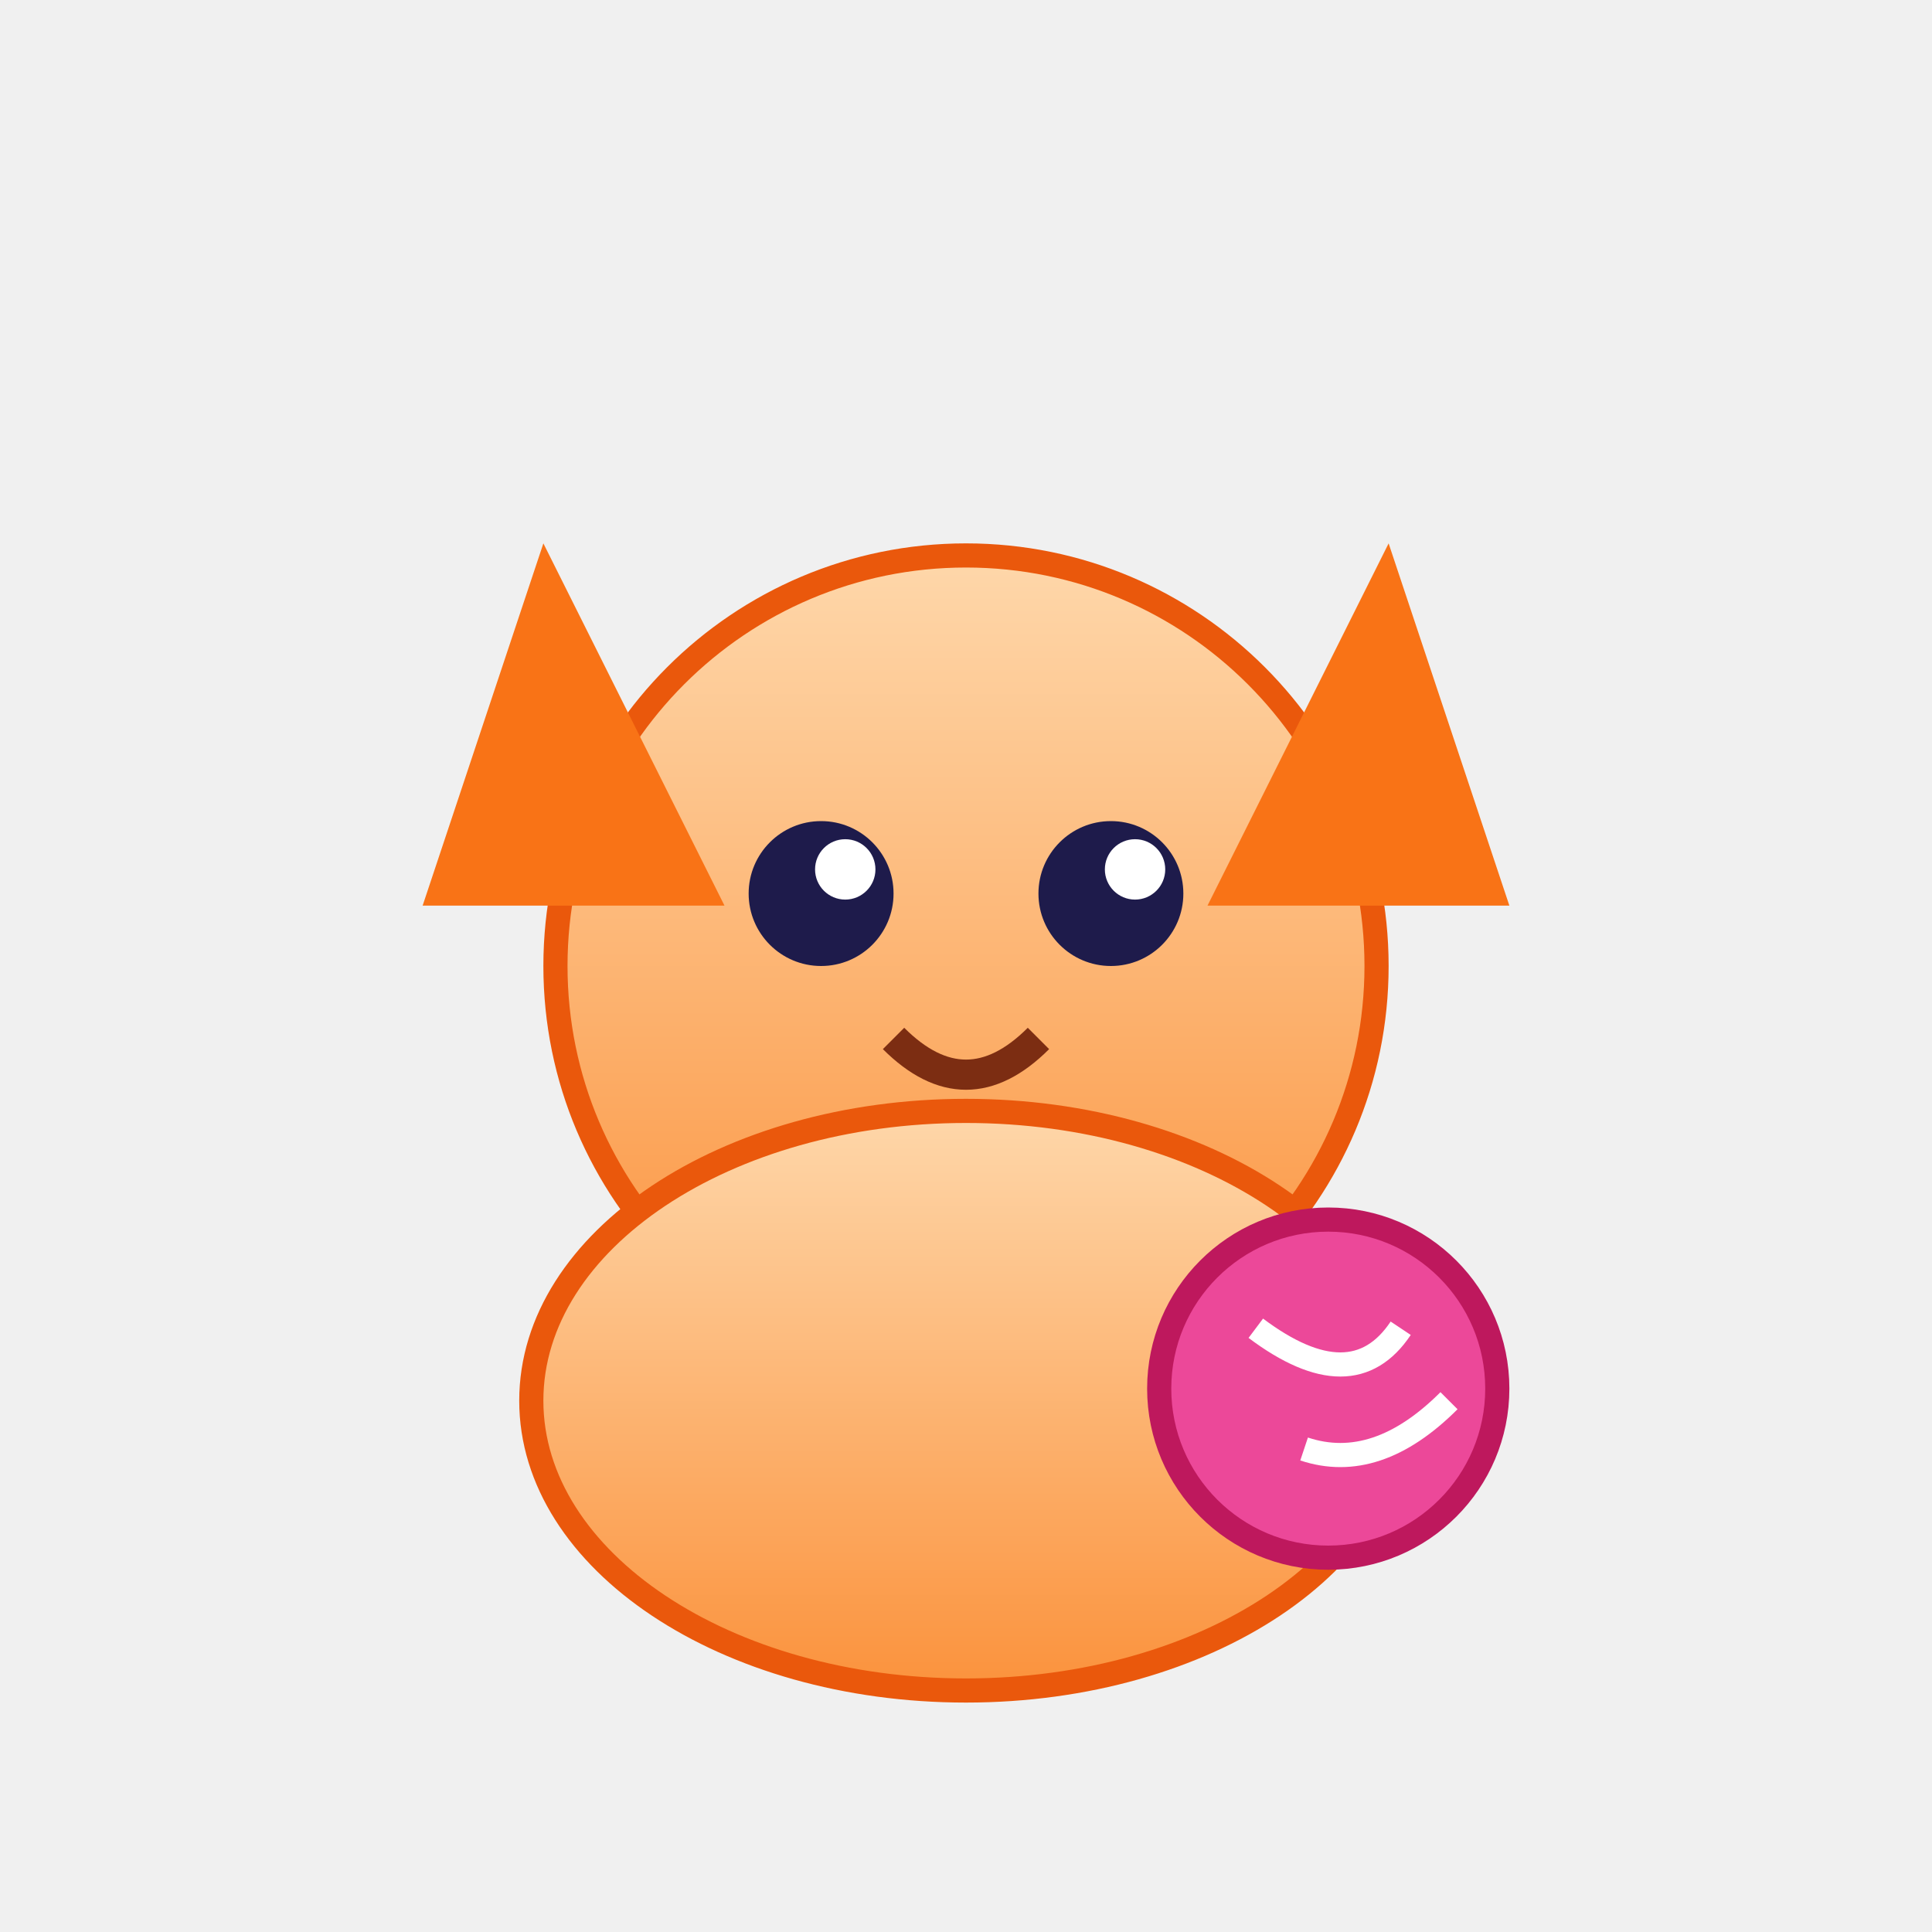
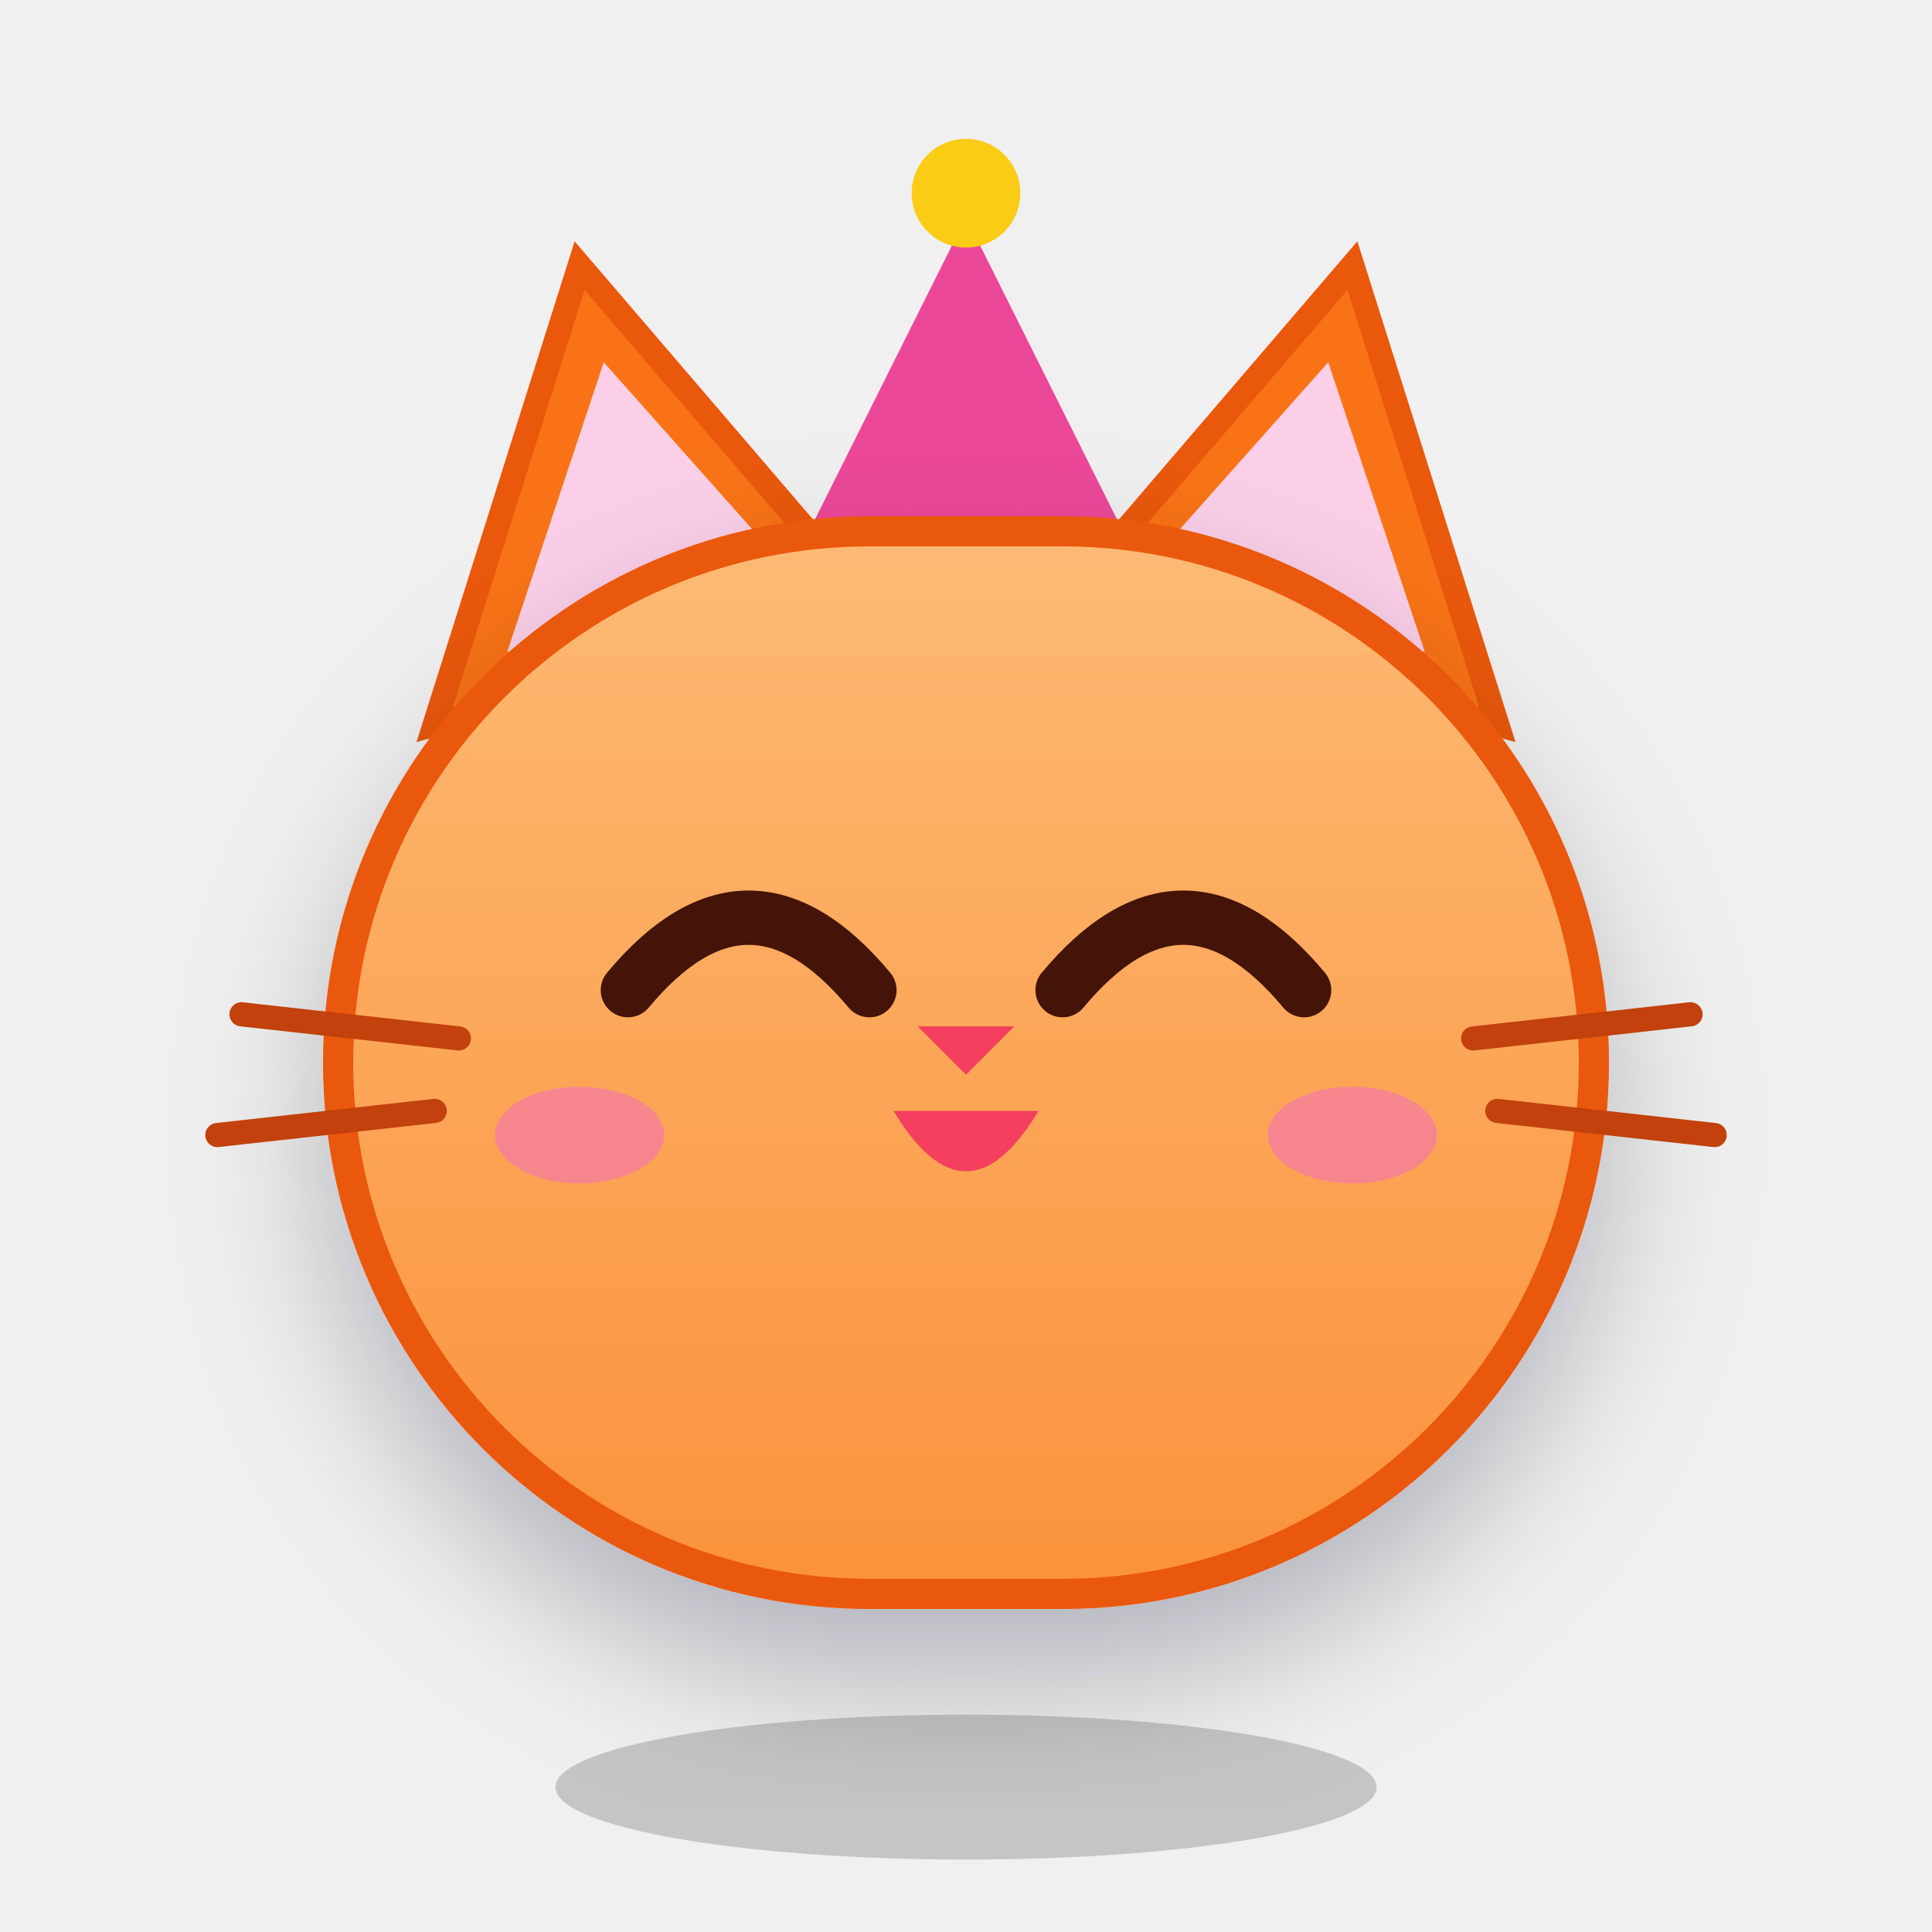
<svg xmlns="http://www.w3.org/2000/svg" viewBox="0 0 160 160" width="100%" height="100%">
  <defs>
-     <linearGradient id="cat-grad" x1="0%" y1="0%" x2="0%" y2="100%">
-       <stop offset="0%" stop-color="#fed7aa" />
+     <linearGradient id="cat-fur-grad" x1="0%" y1="0%" x2="0%" y2="100%">
+       <stop offset="0%" stop-color="#fdba74" />
      <stop offset="100%" stop-color="#fb923c" />
    </linearGradient>
+     <filter id="cat-shadow" x="-20%" y="-20%" width="140%" height="140%">
+       <feDropShadow dx="0" dy="6" stdDeviation="6" flood-color="#020617" flood-opacity="0.25" />
+     </filter>
  </defs>
  <style>
-     @keyframes yarnBounce {
-       0%, 100% { transform: translateY(0); }
-       50% { transform: translateY(-10px) rotate(15deg); }
+     @keyframes happyJump {
+       0%, 100% { transform: translateY(0) scale(1, 1); }
+       30% { transform: translateY(6px) scale(1.08, 0.92); }
+       55% { transform: translateY(-16px) scale(0.94, 1.06); }
+       75% { transform: translateY(-2px) scale(1.02, 0.98); }
    }
-     .yarn { animation: yarnBounce 1.6s ease-in-out infinite; transform-origin: 110px 115px; }
+     .head-jump { animation: happyJump 1.8s cubic-bezier(0.28, 0.84, 0.42, 1) infinite; transform-origin: 80px 145px; }
  </style>
-   <circle cx="80" cy="80" r="34" fill="url(#cat-grad)" stroke="#ea580c" stroke-width="2" />
-   <polygon points="45,45 60,75 35,75" fill="#f97316" />
-   <polygon points="115,45 125,75 100,75" fill="#f97316" />
-   <circle cx="68" cy="74" r="6" fill="#1e1b4b" />
-   <circle cx="70" cy="72" r="2.5" fill="#ffffff" />
-   <circle cx="92" cy="74" r="6" fill="#1e1b4b" />
-   <circle cx="94" cy="72" r="2.5" fill="#ffffff" />
-   <path d="M 74 86 Q 80 92 86 86" fill="none" stroke="#7c2d12" stroke-width="2.5" />
-   <ellipse cx="80" cy="116" rx="36" ry="24" fill="url(#cat-grad)" stroke="#ea580c" stroke-width="2" />
-   <g class="yarn">
-     <circle cx="110" cy="115" r="14" fill="#ec4899" stroke="#be185d" stroke-width="2" />
-     <path d="M 104 110 Q 112 116 116 110" fill="none" stroke="#ffffff" stroke-width="2" />
-     <path d="M 108 120 Q 114 122 120 116" fill="none" stroke="#ffffff" stroke-width="2" />
+   <ellipse cx="80" cy="148" rx="34" ry="6" fill="#000000" opacity="0.18" />
+   <g class="head-jump">
+     <polygon points="80,18 66,46 94,46" fill="#ec4899" />
+     <circle cx="80" cy="16" r="4.5" fill="#facc15" />
+     <polygon points="36,60 48,22 72,50" fill="#f97316" stroke="#ea580c" stroke-width="2" />
+     <polygon points="42,54 50,30 66,48" fill="#fbcfe8" />
+     <polygon points="124,60 112,22 88,50" fill="#f97316" stroke="#ea580c" stroke-width="2" />
+     <polygon points="118,54 110,30 94,48" fill="#fbcfe8" />
+     <rect x="28" y="44" width="104" height="88" rx="44" fill="url(#cat-fur-grad)" stroke="#ea580c" stroke-width="2.5" filter="url(#cat-shadow)" />
+     <line x1="20" y1="84" x2="38" y2="86" stroke="#c2410c" stroke-width="2" stroke-linecap="round" />
+     <line x1="18" y1="94" x2="36" y2="92" stroke="#c2410c" stroke-width="2" stroke-linecap="round" />
+     <line x1="140" y1="84" x2="122" y2="86" stroke="#c2410c" stroke-width="2" stroke-linecap="round" />
+     <line x1="142" y1="94" x2="124" y2="92" stroke="#c2410c" stroke-width="2" stroke-linecap="round" />
+     <path d="M 52 82 Q 62 70 72 82" fill="none" stroke="#431407" stroke-width="4.5" stroke-linecap="round" />
+     <path d="M 88 82 Q 98 70 108 82" fill="none" stroke="#431407" stroke-width="4.5" stroke-linecap="round" />
+     <polygon points="80,89 76,85 84,85" fill="#f43f5e" />
+     <path d="M 74 92 Q 80 102 86 92 Z" fill="#f43f5e" />
+     <ellipse cx="48" cy="94" rx="7" ry="4" fill="#f472b6" opacity="0.6" />
+     <ellipse cx="112" cy="94" rx="7" ry="4" fill="#f472b6" opacity="0.6" />
  </g>
</svg>
